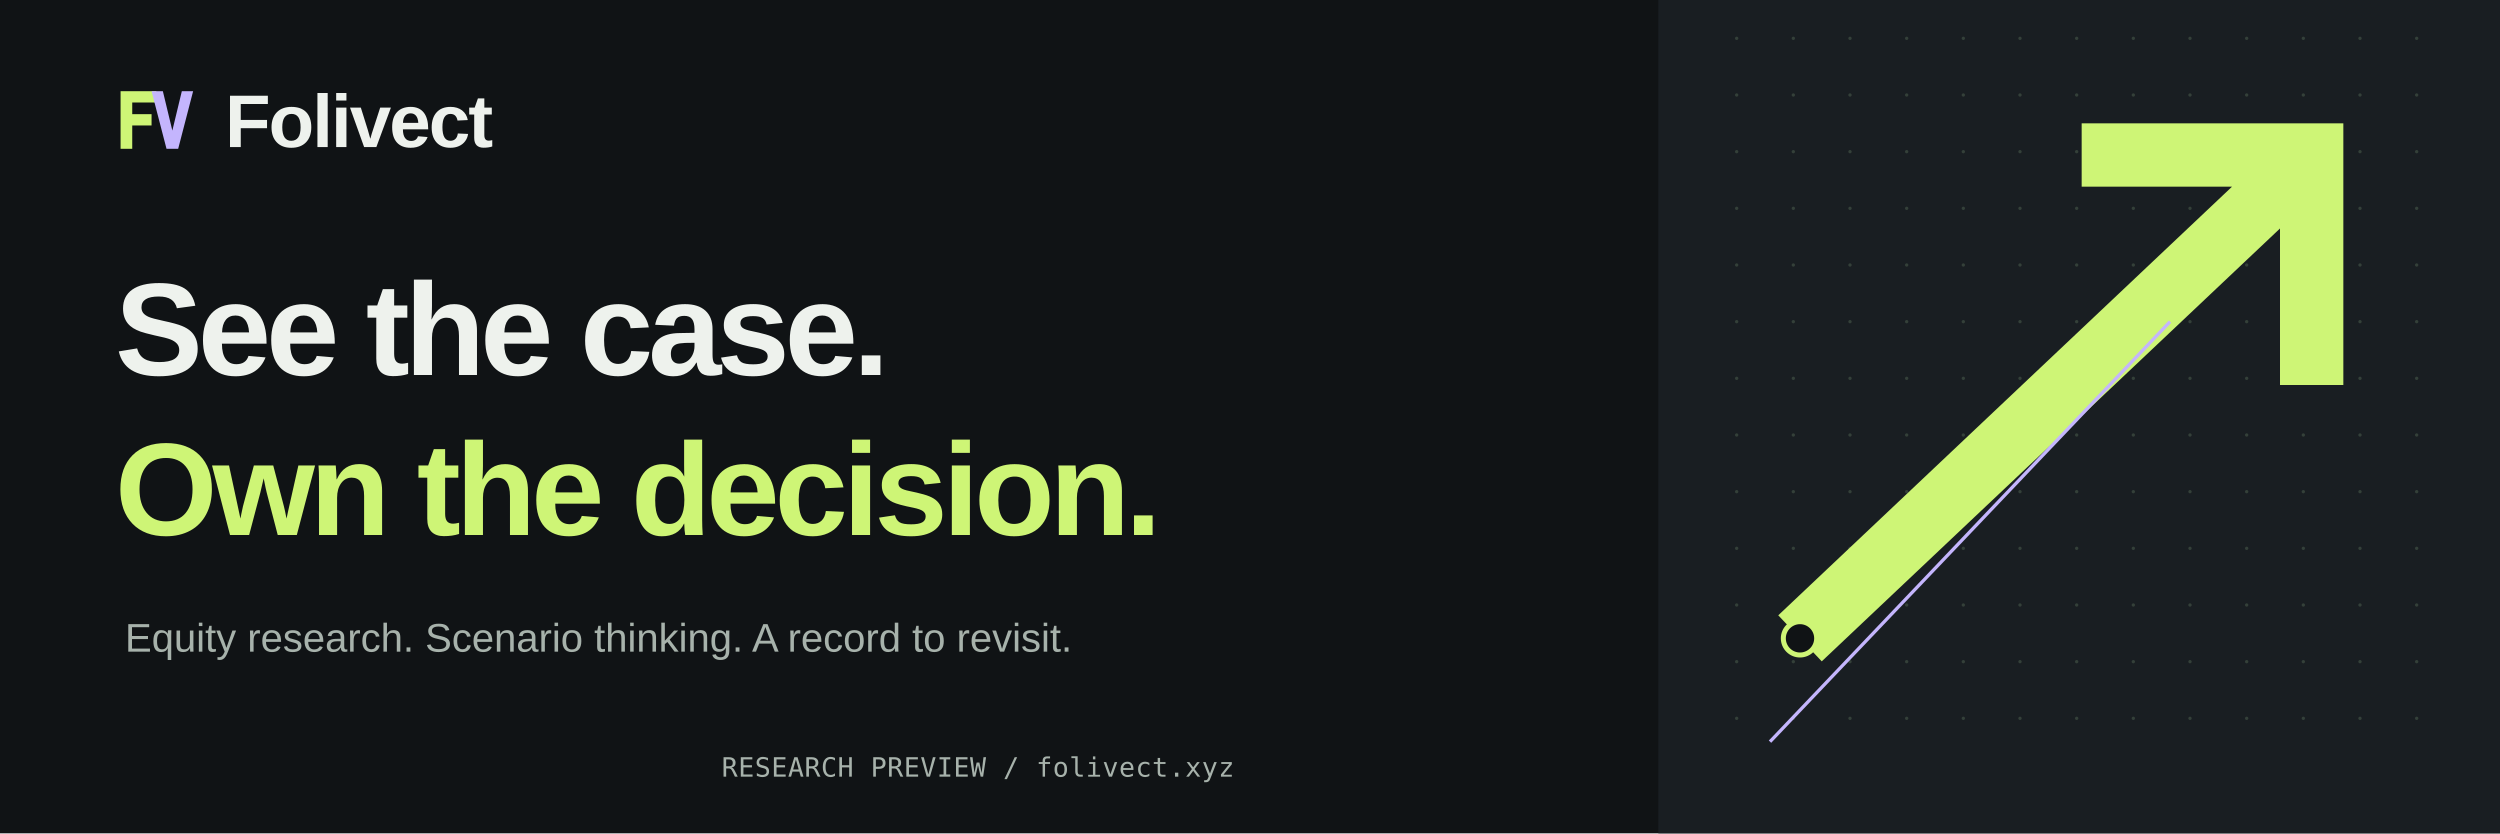
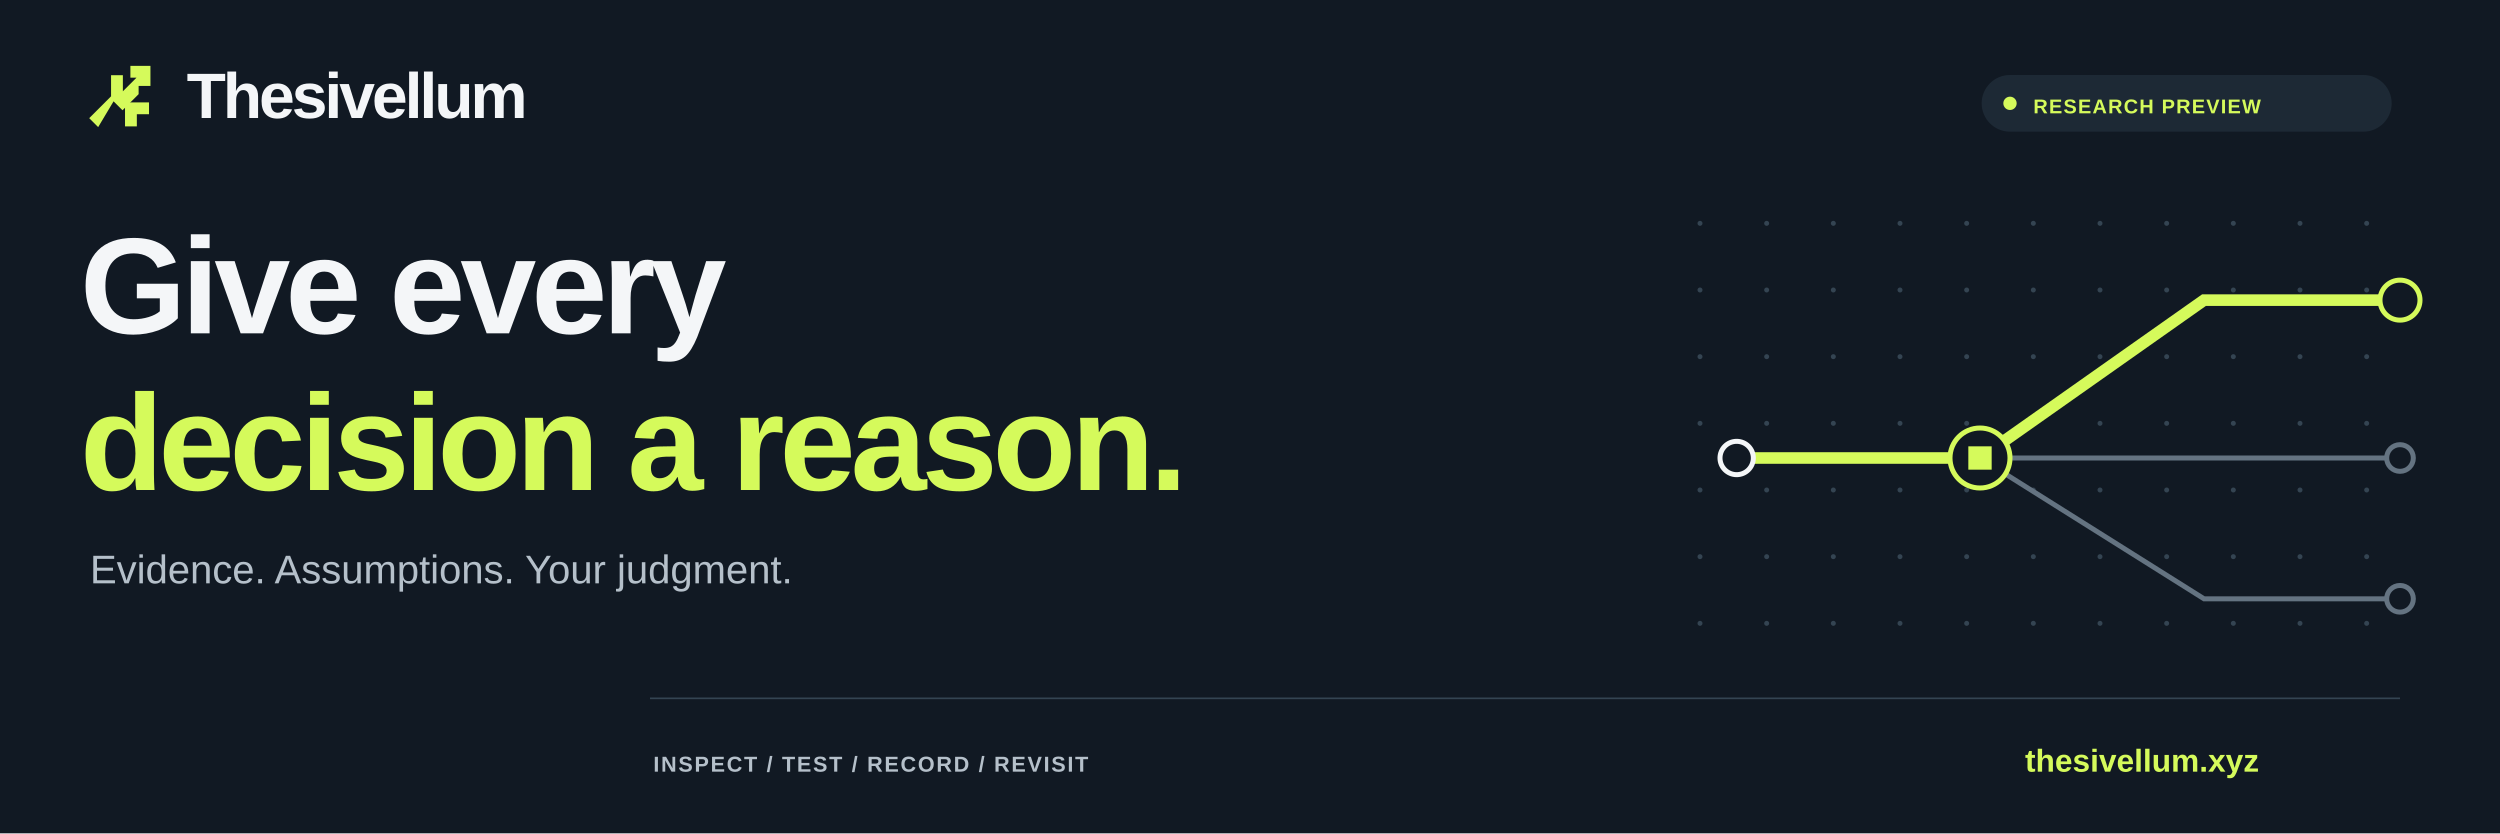
<svg xmlns="http://www.w3.org/2000/svg" width="1500" height="500" viewBox="0 0 1500 500" role="img" aria-labelledby="title desc">
-   <rect x="0" y="0" width="1500" height="500" rx="0" fill="#101315" />
-   <rect x="995" y="0" width="505" height="500" rx="0" fill="#191E22" />
-   <g transform="translate(1042 23)">
-     <circle cx="0" cy="0" r="1" fill="#344039" />
-     <circle cx="0" cy="34" r="1" fill="#344039" />
-     <circle cx="0" cy="68" r="1" fill="#344039" />
-     <circle cx="0" cy="102" r="1" fill="#344039" />
-     <circle cx="0" cy="136" r="1" fill="#344039" />
-     <circle cx="0" cy="170" r="1" fill="#344039" />
-     <circle cx="0" cy="204" r="1" fill="#344039" />
-     <circle cx="0" cy="238" r="1" fill="#344039" />
-     <circle cx="0" cy="272" r="1" fill="#344039" />
-     <circle cx="0" cy="306" r="1" fill="#344039" />
-     <circle cx="0" cy="340" r="1" fill="#344039" />
-     <circle cx="0" cy="374" r="1" fill="#344039" />
-     <circle cx="0" cy="408" r="1" fill="#344039" />
-     <circle cx="34" cy="0" r="1" fill="#344039" />
-     <circle cx="34" cy="34" r="1" fill="#344039" />
-     <circle cx="34" cy="68" r="1" fill="#344039" />
-     <circle cx="34" cy="102" r="1" fill="#344039" />
-     <circle cx="34" cy="136" r="1" fill="#344039" />
-     <circle cx="34" cy="170" r="1" fill="#344039" />
-     <circle cx="34" cy="204" r="1" fill="#344039" />
-     <circle cx="34" cy="238" r="1" fill="#344039" />
-     <circle cx="34" cy="272" r="1" fill="#344039" />
-     <circle cx="34" cy="306" r="1" fill="#344039" />
-     <circle cx="34" cy="340" r="1" fill="#344039" />
-     <circle cx="34" cy="374" r="1" fill="#344039" />
-     <circle cx="34" cy="408" r="1" fill="#344039" />
-     <circle cx="68" cy="0" r="1" fill="#344039" />
-     <circle cx="68" cy="34" r="1" fill="#344039" />
-     <circle cx="68" cy="68" r="1" fill="#344039" />
-     <circle cx="68" cy="102" r="1" fill="#344039" />
-     <circle cx="68" cy="136" r="1" fill="#344039" />
-     <circle cx="68" cy="170" r="1" fill="#344039" />
-     <circle cx="68" cy="204" r="1" fill="#344039" />
-     <circle cx="68" cy="238" r="1" fill="#344039" />
-     <circle cx="68" cy="272" r="1" fill="#344039" />
-     <circle cx="68" cy="306" r="1" fill="#344039" />
-     <circle cx="68" cy="340" r="1" fill="#344039" />
-     <circle cx="68" cy="374" r="1" fill="#344039" />
-     <circle cx="68" cy="408" r="1" fill="#344039" />
-     <circle cx="102" cy="0" r="1" fill="#344039" />
-     <circle cx="102" cy="34" r="1" fill="#344039" />
-     <circle cx="102" cy="68" r="1" fill="#344039" />
-     <circle cx="102" cy="102" r="1" fill="#344039" />
-     <circle cx="102" cy="136" r="1" fill="#344039" />
-     <circle cx="102" cy="170" r="1" fill="#344039" />
-     <circle cx="102" cy="204" r="1" fill="#344039" />
-     <circle cx="102" cy="238" r="1" fill="#344039" />
-     <circle cx="102" cy="272" r="1" fill="#344039" />
-     <circle cx="102" cy="306" r="1" fill="#344039" />
-     <circle cx="102" cy="340" r="1" fill="#344039" />
-     <circle cx="102" cy="374" r="1" fill="#344039" />
-     <circle cx="102" cy="408" r="1" fill="#344039" />
-     <circle cx="136" cy="0" r="1" fill="#344039" />
-     <circle cx="136" cy="34" r="1" fill="#344039" />
-     <circle cx="136" cy="68" r="1" fill="#344039" />
-     <circle cx="136" cy="102" r="1" fill="#344039" />
-     <circle cx="136" cy="136" r="1" fill="#344039" />
-     <circle cx="136" cy="170" r="1" fill="#344039" />
-     <circle cx="136" cy="204" r="1" fill="#344039" />
-     <circle cx="136" cy="238" r="1" fill="#344039" />
-     <circle cx="136" cy="272" r="1" fill="#344039" />
-     <circle cx="136" cy="306" r="1" fill="#344039" />
-     <circle cx="136" cy="340" r="1" fill="#344039" />
-     <circle cx="136" cy="374" r="1" fill="#344039" />
-     <circle cx="136" cy="408" r="1" fill="#344039" />
-     <circle cx="170" cy="0" r="1" fill="#344039" />
-     <circle cx="170" cy="34" r="1" fill="#344039" />
-     <circle cx="170" cy="68" r="1" fill="#344039" />
-     <circle cx="170" cy="102" r="1" fill="#344039" />
-     <circle cx="170" cy="136" r="1" fill="#344039" />
-     <circle cx="170" cy="170" r="1" fill="#344039" />
-     <circle cx="170" cy="204" r="1" fill="#344039" />
-     <circle cx="170" cy="238" r="1" fill="#344039" />
-     <circle cx="170" cy="272" r="1" fill="#344039" />
-     <circle cx="170" cy="306" r="1" fill="#344039" />
-     <circle cx="170" cy="340" r="1" fill="#344039" />
-     <circle cx="170" cy="374" r="1" fill="#344039" />
-     <circle cx="170" cy="408" r="1" fill="#344039" />
-     <circle cx="204" cy="0" r="1" fill="#344039" />
-     <circle cx="204" cy="34" r="1" fill="#344039" />
-     <circle cx="204" cy="68" r="1" fill="#344039" />
-     <circle cx="204" cy="102" r="1" fill="#344039" />
-     <circle cx="204" cy="136" r="1" fill="#344039" />
-     <circle cx="204" cy="170" r="1" fill="#344039" />
-     <circle cx="204" cy="204" r="1" fill="#344039" />
-     <circle cx="204" cy="238" r="1" fill="#344039" />
-     <circle cx="204" cy="272" r="1" fill="#344039" />
-     <circle cx="204" cy="306" r="1" fill="#344039" />
-     <circle cx="204" cy="340" r="1" fill="#344039" />
-     <circle cx="204" cy="374" r="1" fill="#344039" />
-     <circle cx="204" cy="408" r="1" fill="#344039" />
-     <circle cx="238" cy="0" r="1" fill="#344039" />
-     <circle cx="238" cy="34" r="1" fill="#344039" />
-     <circle cx="238" cy="68" r="1" fill="#344039" />
-     <circle cx="238" cy="102" r="1" fill="#344039" />
-     <circle cx="238" cy="136" r="1" fill="#344039" />
-     <circle cx="238" cy="170" r="1" fill="#344039" />
-     <circle cx="238" cy="204" r="1" fill="#344039" />
-     <circle cx="238" cy="238" r="1" fill="#344039" />
-     <circle cx="238" cy="272" r="1" fill="#344039" />
-     <circle cx="238" cy="306" r="1" fill="#344039" />
-     <circle cx="238" cy="340" r="1" fill="#344039" />
-     <circle cx="238" cy="374" r="1" fill="#344039" />
-     <circle cx="238" cy="408" r="1" fill="#344039" />
-     <circle cx="272" cy="0" r="1" fill="#344039" />
-     <circle cx="272" cy="34" r="1" fill="#344039" />
-     <circle cx="272" cy="68" r="1" fill="#344039" />
-     <circle cx="272" cy="102" r="1" fill="#344039" />
-     <circle cx="272" cy="136" r="1" fill="#344039" />
-     <circle cx="272" cy="170" r="1" fill="#344039" />
-     <circle cx="272" cy="204" r="1" fill="#344039" />
-     <circle cx="272" cy="238" r="1" fill="#344039" />
-     <circle cx="272" cy="272" r="1" fill="#344039" />
-     <circle cx="272" cy="306" r="1" fill="#344039" />
-     <circle cx="272" cy="340" r="1" fill="#344039" />
-     <circle cx="272" cy="374" r="1" fill="#344039" />
-     <circle cx="272" cy="408" r="1" fill="#344039" />
-     <circle cx="306" cy="0" r="1" fill="#344039" />
-     <circle cx="306" cy="34" r="1" fill="#344039" />
-     <circle cx="306" cy="68" r="1" fill="#344039" />
-     <circle cx="306" cy="102" r="1" fill="#344039" />
-     <circle cx="306" cy="136" r="1" fill="#344039" />
-     <circle cx="306" cy="170" r="1" fill="#344039" />
-     <circle cx="306" cy="204" r="1" fill="#344039" />
-     <circle cx="306" cy="238" r="1" fill="#344039" />
-     <circle cx="306" cy="272" r="1" fill="#344039" />
-     <circle cx="306" cy="306" r="1" fill="#344039" />
-     <circle cx="306" cy="340" r="1" fill="#344039" />
-     <circle cx="306" cy="374" r="1" fill="#344039" />
-     <circle cx="306" cy="408" r="1" fill="#344039" />
-     <circle cx="340" cy="0" r="1" fill="#344039" />
-     <circle cx="340" cy="34" r="1" fill="#344039" />
-     <circle cx="340" cy="68" r="1" fill="#344039" />
-     <circle cx="340" cy="102" r="1" fill="#344039" />
-     <circle cx="340" cy="136" r="1" fill="#344039" />
-     <circle cx="340" cy="170" r="1" fill="#344039" />
-     <circle cx="340" cy="204" r="1" fill="#344039" />
-     <circle cx="340" cy="238" r="1" fill="#344039" />
-     <circle cx="340" cy="272" r="1" fill="#344039" />
-     <circle cx="340" cy="306" r="1" fill="#344039" />
-     <circle cx="340" cy="340" r="1" fill="#344039" />
-     <circle cx="340" cy="374" r="1" fill="#344039" />
-     <circle cx="340" cy="408" r="1" fill="#344039" />
-     <circle cx="374" cy="0" r="1" fill="#344039" />
-     <circle cx="374" cy="34" r="1" fill="#344039" />
-     <circle cx="374" cy="68" r="1" fill="#344039" />
-     <circle cx="374" cy="102" r="1" fill="#344039" />
-     <circle cx="374" cy="136" r="1" fill="#344039" />
-     <circle cx="374" cy="170" r="1" fill="#344039" />
-     <circle cx="374" cy="204" r="1" fill="#344039" />
-     <circle cx="374" cy="238" r="1" fill="#344039" />
-     <circle cx="374" cy="272" r="1" fill="#344039" />
-     <circle cx="374" cy="306" r="1" fill="#344039" />
-     <circle cx="374" cy="340" r="1" fill="#344039" />
-     <circle cx="374" cy="374" r="1" fill="#344039" />
-     <circle cx="374" cy="408" r="1" fill="#344039" />
-     <circle cx="408" cy="0" r="1" fill="#344039" />
-     <circle cx="408" cy="34" r="1" fill="#344039" />
-     <circle cx="408" cy="68" r="1" fill="#344039" />
-     <circle cx="408" cy="102" r="1" fill="#344039" />
-     <circle cx="408" cy="136" r="1" fill="#344039" />
-     <circle cx="408" cy="170" r="1" fill="#344039" />
-     <circle cx="408" cy="204" r="1" fill="#344039" />
-     <circle cx="408" cy="238" r="1" fill="#344039" />
-     <circle cx="408" cy="272" r="1" fill="#344039" />
-     <circle cx="408" cy="306" r="1" fill="#344039" />
-     <circle cx="408" cy="340" r="1" fill="#344039" />
-     <circle cx="408" cy="374" r="1" fill="#344039" />
-     <circle cx="408" cy="408" r="1" fill="#344039" />
-     <path d="M38 360L345 70M207 70H345V208" fill="none" stroke="#CEF576" stroke-width="38" />
-     <path d="M20 422L260 170" fill="none" stroke="#C4B5FD" stroke-width="2" />
-     <circle cx="38" cy="360" r="10" fill="#101315" stroke="#CEF576" stroke-width="3" />
+   <rect x="0" y="0" width="1500" height="500" rx="0" fill="#111923" />
+   <g transform="translate(43 29) scale(0.2148438)">
+     <path d="M49 195L110 134V75H143V120L181 82H164V49H220V105H187V128L142 173L117 148L74 220Z" fill="#D5FA5B" />
+     <path d="M149 151H216V184H182V218H149Z" fill="#D5FA5B" />
  </g>
-   <g transform="translate(66 44) scale(0.21875)">
-     <path d="M29 49H127V80H61V112H114V143H61V207H29Z" fill="#CEF576" />
-     <path d="M114 49H145L171 157L197 49H228L187 207H155Z" fill="#C4B5FD" />
+   <text x="112" y="70.8" fill="#F4F6F8" font-family="Arial, Helvetica, sans-serif" font-size="38.5" font-weight="700" letter-spacing="-1.8">Thesivellum</text>
+   <rect x="1189" y="45" width="246" height="34" rx="17" fill="#1D2935" />
+   <circle cx="1206" cy="62" r="4" fill="#D5FA5B" />
+   <text x="1220" y="68" fill="#D5FA5B" font-family="Arial, Helvetica, sans-serif" font-size="12" font-weight="700" letter-spacing="0.7">RESEARCH PREVIEW</text>
+   <text x="48" y="200" fill="#F4F6F8" font-family="Arial, Helvetica, sans-serif" font-size="82" font-weight="700" letter-spacing="-3">Give every</text>
+   <text x="48" y="294" fill="#D5FA5B" font-family="Arial, Helvetica, sans-serif" font-size="82" font-weight="700" letter-spacing="-3">decision a reason.</text>
+   <text x="54" y="350" fill="#B5C0CA" font-family="Arial, Helvetica, sans-serif" font-size="24" font-weight="400" letter-spacing="0">Evidence. Assumptions. Your judgment.</text>
+   <g transform="translate(1020 134)">
+     <circle cx="0" cy="0" r="1.5" fill="#344452" />
+     <circle cx="0" cy="40" r="1.5" fill="#344452" />
+     <circle cx="0" cy="80" r="1.5" fill="#344452" />
+     <circle cx="0" cy="120" r="1.5" fill="#344452" />
+     <circle cx="0" cy="160" r="1.5" fill="#344452" />
+     <circle cx="0" cy="200" r="1.5" fill="#344452" />
+     <circle cx="0" cy="240" r="1.5" fill="#344452" />
+     <circle cx="40" cy="0" r="1.5" fill="#344452" />
+     <circle cx="40" cy="40" r="1.5" fill="#344452" />
+     <circle cx="40" cy="80" r="1.5" fill="#344452" />
+     <circle cx="40" cy="120" r="1.5" fill="#344452" />
+     <circle cx="40" cy="160" r="1.5" fill="#344452" />
+     <circle cx="40" cy="200" r="1.5" fill="#344452" />
+     <circle cx="40" cy="240" r="1.5" fill="#344452" />
+     <circle cx="80" cy="0" r="1.5" fill="#344452" />
+     <circle cx="80" cy="40" r="1.5" fill="#344452" />
+     <circle cx="80" cy="80" r="1.5" fill="#344452" />
+     <circle cx="80" cy="120" r="1.5" fill="#344452" />
+     <circle cx="80" cy="160" r="1.5" fill="#344452" />
+     <circle cx="80" cy="200" r="1.5" fill="#344452" />
+     <circle cx="80" cy="240" r="1.5" fill="#344452" />
+     <circle cx="120" cy="0" r="1.5" fill="#344452" />
+     <circle cx="120" cy="40" r="1.5" fill="#344452" />
+     <circle cx="120" cy="80" r="1.5" fill="#344452" />
+     <circle cx="120" cy="120" r="1.5" fill="#344452" />
+     <circle cx="120" cy="160" r="1.5" fill="#344452" />
+     <circle cx="120" cy="200" r="1.5" fill="#344452" />
+     <circle cx="120" cy="240" r="1.5" fill="#344452" />
+     <circle cx="160" cy="0" r="1.5" fill="#344452" />
+     <circle cx="160" cy="40" r="1.5" fill="#344452" />
+     <circle cx="160" cy="80" r="1.5" fill="#344452" />
+     <circle cx="160" cy="120" r="1.5" fill="#344452" />
+     <circle cx="160" cy="160" r="1.5" fill="#344452" />
+     <circle cx="160" cy="200" r="1.5" fill="#344452" />
+     <circle cx="160" cy="240" r="1.5" fill="#344452" />
+     <circle cx="200" cy="0" r="1.5" fill="#344452" />
+     <circle cx="200" cy="40" r="1.5" fill="#344452" />
+     <circle cx="200" cy="80" r="1.5" fill="#344452" />
+     <circle cx="200" cy="120" r="1.5" fill="#344452" />
+     <circle cx="200" cy="160" r="1.5" fill="#344452" />
+     <circle cx="200" cy="200" r="1.5" fill="#344452" />
+     <circle cx="200" cy="240" r="1.5" fill="#344452" />
+     <circle cx="240" cy="0" r="1.5" fill="#344452" />
+     <circle cx="240" cy="40" r="1.5" fill="#344452" />
+     <circle cx="240" cy="80" r="1.5" fill="#344452" />
+     <circle cx="240" cy="120" r="1.5" fill="#344452" />
+     <circle cx="240" cy="160" r="1.5" fill="#344452" />
+     <circle cx="240" cy="200" r="1.5" fill="#344452" />
+     <circle cx="240" cy="240" r="1.5" fill="#344452" />
+     <circle cx="280" cy="0" r="1.5" fill="#344452" />
+     <circle cx="280" cy="40" r="1.5" fill="#344452" />
+     <circle cx="280" cy="80" r="1.5" fill="#344452" />
+     <circle cx="280" cy="120" r="1.5" fill="#344452" />
+     <circle cx="280" cy="160" r="1.5" fill="#344452" />
+     <circle cx="280" cy="200" r="1.5" fill="#344452" />
+     <circle cx="280" cy="240" r="1.5" fill="#344452" />
+     <circle cx="320" cy="0" r="1.5" fill="#344452" />
+     <circle cx="320" cy="40" r="1.5" fill="#344452" />
+     <circle cx="320" cy="80" r="1.5" fill="#344452" />
+     <circle cx="320" cy="120" r="1.5" fill="#344452" />
+     <circle cx="320" cy="160" r="1.5" fill="#344452" />
+     <circle cx="320" cy="200" r="1.5" fill="#344452" />
+     <circle cx="320" cy="240" r="1.5" fill="#344452" />
+     <circle cx="360" cy="0" r="1.5" fill="#344452" />
+     <circle cx="360" cy="40" r="1.5" fill="#344452" />
+     <circle cx="360" cy="80" r="1.5" fill="#344452" />
+     <circle cx="360" cy="120" r="1.5" fill="#344452" />
+     <circle cx="360" cy="160" r="1.5" fill="#344452" />
+     <circle cx="360" cy="200" r="1.5" fill="#344452" />
+     <circle cx="360" cy="240" r="1.5" fill="#344452" />
+     <circle cx="400" cy="0" r="1.5" fill="#344452" />
+     <circle cx="400" cy="40" r="1.5" fill="#344452" />
+     <circle cx="400" cy="80" r="1.5" fill="#344452" />
+     <circle cx="400" cy="120" r="1.5" fill="#344452" />
+     <circle cx="400" cy="160" r="1.5" fill="#344452" />
+     <circle cx="400" cy="200" r="1.5" fill="#344452" />
+     <circle cx="400" cy="240" r="1.5" fill="#344452" />
+     <polyline points="22,140.8 168.0,140.8 302.4,46.08 420,46.08" fill="none" stroke="#D5FA5B" stroke-width="7" stroke-linejoin="miter" />
+     <polyline points="168.0,140.8 310.8,140.8 420,140.8" fill="none" stroke="#647381" stroke-width="3" stroke-linejoin="miter" />
+     <polyline points="168.0,140.8 302.4,225.28 420,225.28" fill="none" stroke="#647381" stroke-width="3" stroke-linejoin="miter" />
+     <circle cx="22" cy="140.8" r="10" fill="#111923" stroke="#F4F6F8" stroke-width="3" />
+     <circle cx="168.0" cy="140.8" r="18" fill="#111923" stroke="#D5FA5B" stroke-width="3" />
+     <circle cx="420" cy="46.08" r="12" fill="#111923" stroke="#D5FA5B" stroke-width="3" />
+     <circle cx="420" cy="140.8" r="8" fill="#111923" stroke="#647381" stroke-width="3" />
+     <circle cx="420" cy="225.28" r="8" fill="#111923" stroke="#647381" stroke-width="3" />
+     <rect x="161.0" y="133.8" width="14" height="14" rx="0" fill="#D5FA5B" />
  </g>
-   <text x="135" y="88.24" fill="#EEF2ED" font-family="Arial, Helvetica, sans-serif" font-size="44.8" font-weight="700" letter-spacing="-1.2">Folivect</text>
-   <text x="69" y="225" fill="#EEF2ED" font-family="Arial, Helvetica, sans-serif" font-size="79" font-weight="700" letter-spacing="-3">See the case.</text>
-   <text x="69" y="321" fill="#CEF576" font-family="Arial, Helvetica, sans-serif" font-size="79" font-weight="700" letter-spacing="-3">Own the decision.</text>
-   <text x="75" y="391" fill="#A7B2AB" font-family="Arial, Helvetica, sans-serif" font-size="24" font-weight="400" letter-spacing="0">Equity research. Scenario thinking. A record to revisit.</text>
-   <text x="433" y="466" fill="#A7B2AB" font-family="Consolas, monospace" font-size="16" font-weight="400" letter-spacing="0.3">RESEARCH PREVIEW / folivect.xyz</text>
+   <path d="M390 419L1440 419" fill="none" stroke="#344452" stroke-width="1" />
+   <text x="392" y="463" fill="#B5C0CA" font-family="Arial, Helvetica, sans-serif" font-size="13" font-weight="700" letter-spacing="1">INSPECT / TEST / RECORD / REVISIT</text>
+   <text x="1215" y="463" fill="#D5FA5B" font-family="Arial, Helvetica, sans-serif" font-size="19" font-weight="700" letter-spacing="0">thesivellum.xyz</text>
</svg>
